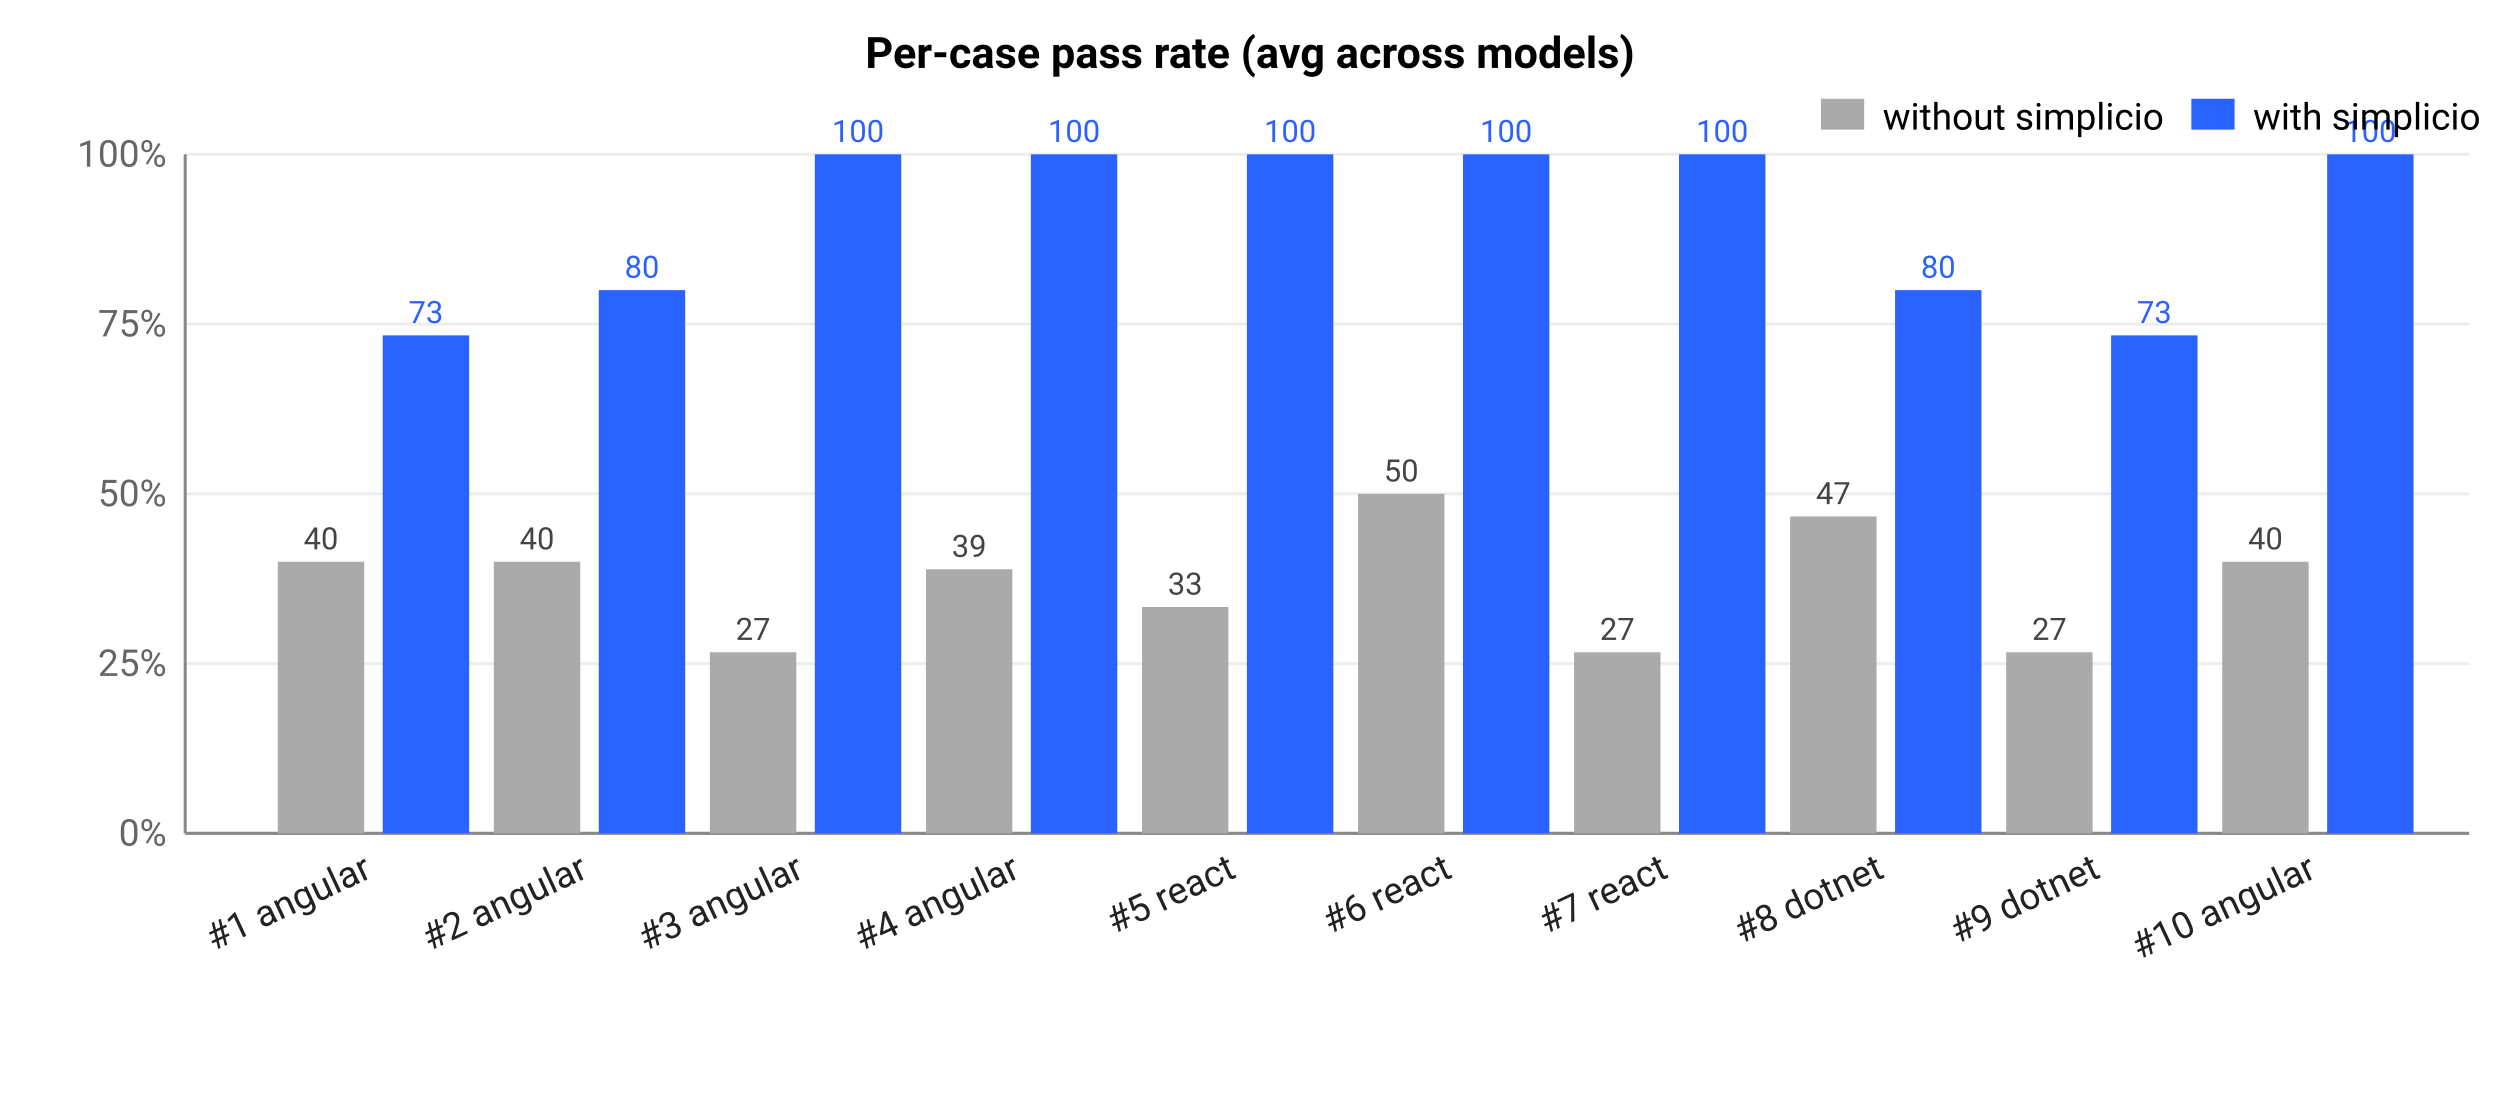
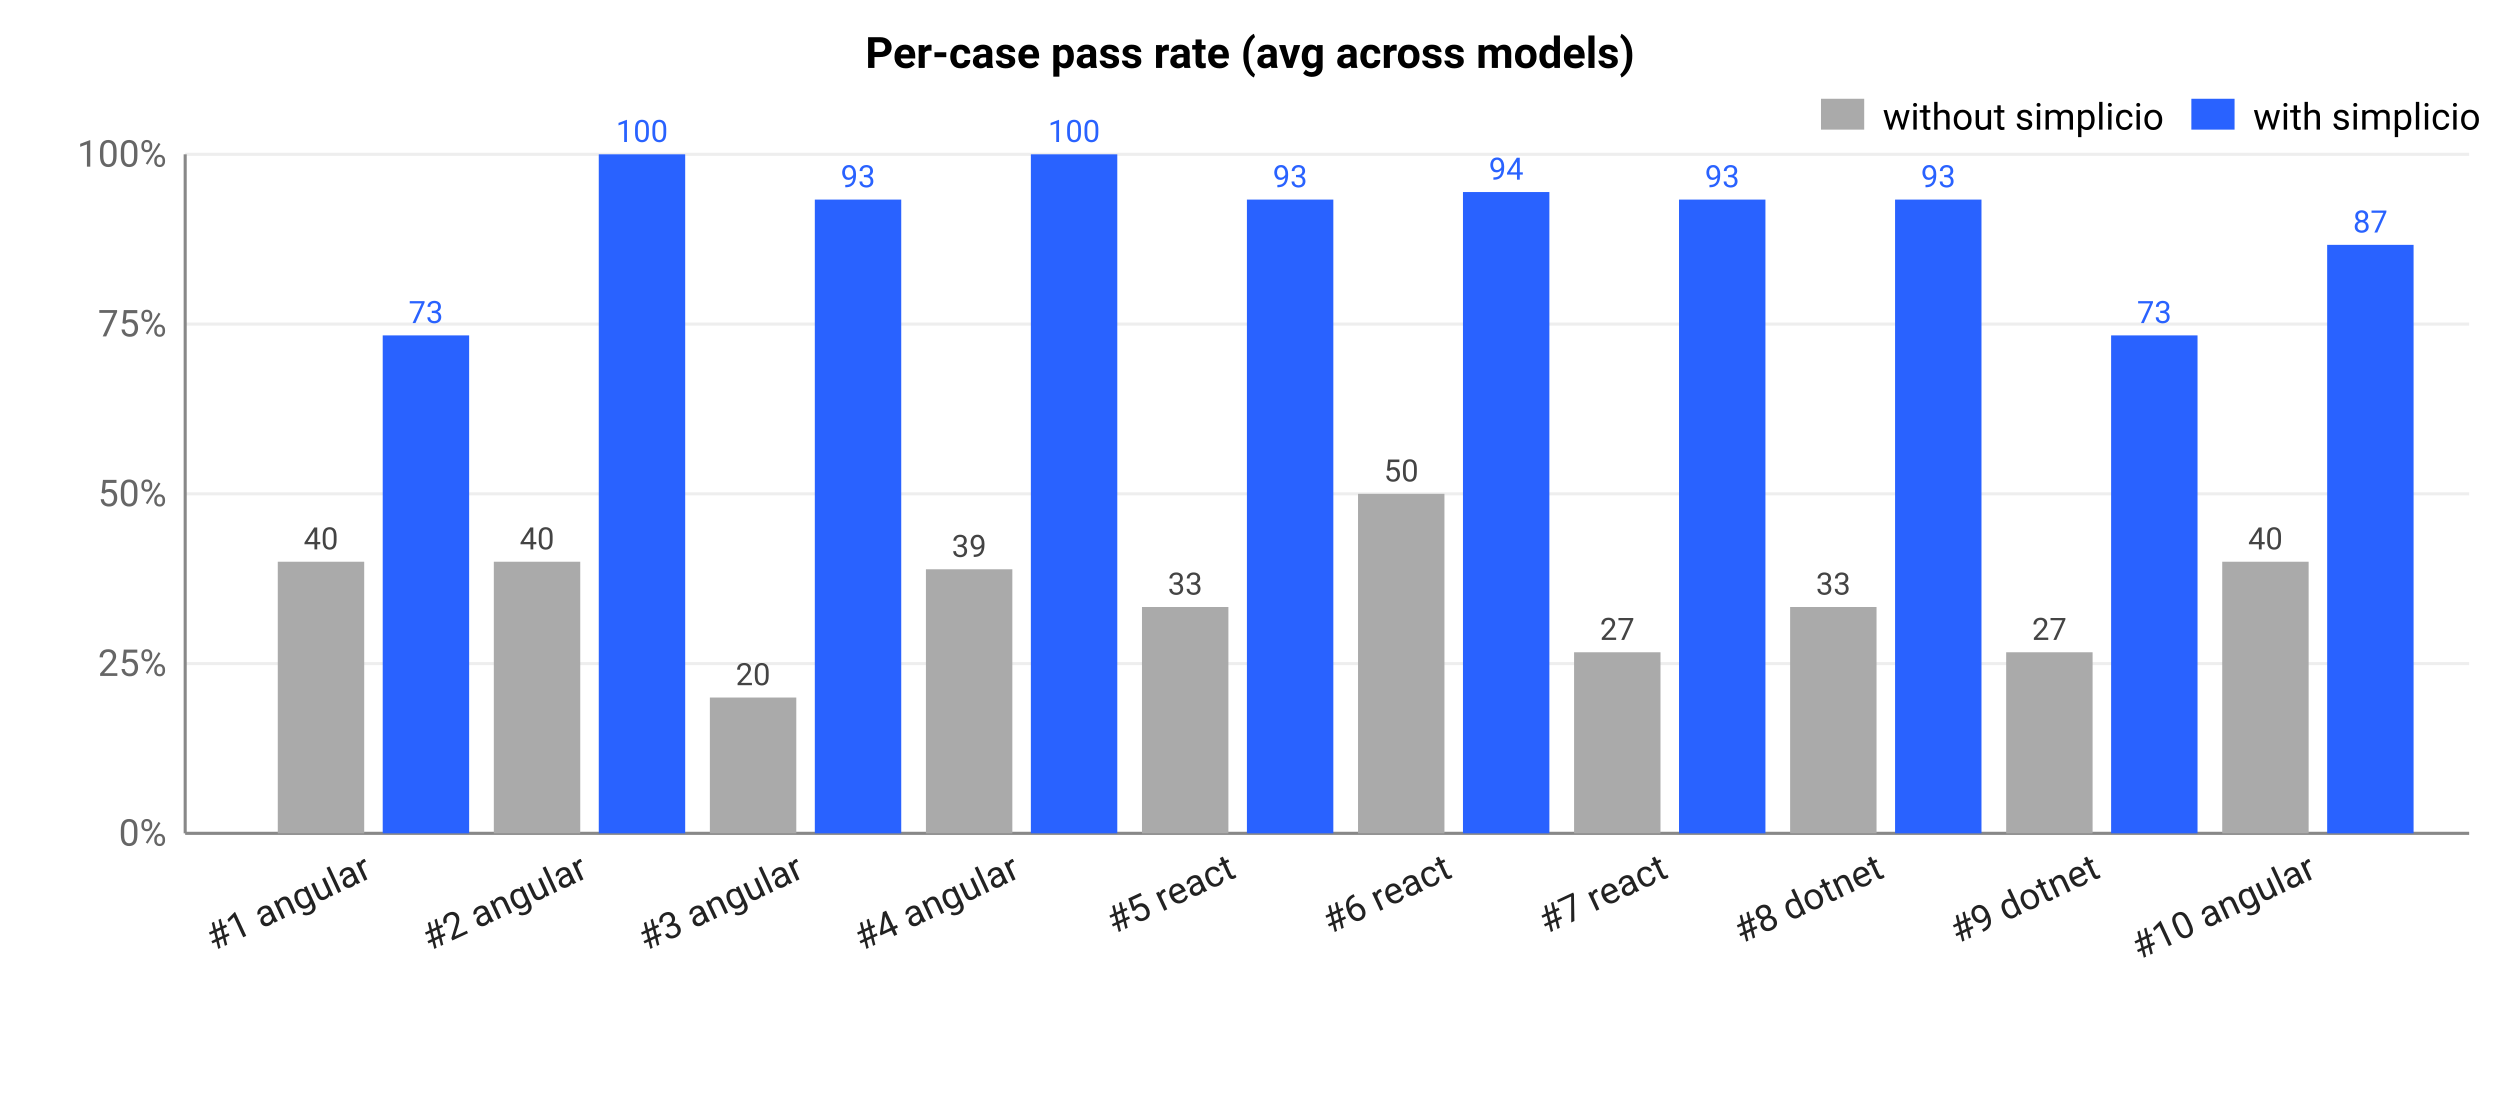
<svg xmlns="http://www.w3.org/2000/svg" viewBox="0 0 810 360" font-family="-apple-system,Segoe UI,Roboto,sans-serif" font-size="12">
  <style>.bar-sem{fill:#aaa}.bar-com{fill:#2962ff}.lbl{fill:#222}.ax{stroke:#888;stroke-width:1}.grid{stroke:#eee;stroke-width:1}</style>
  <text x="405.0" y="22" text-anchor="middle" font-weight="600" font-size="14">Per-case pass rate (avg across models)</text>
  <line x1="60" y1="50.0" x2="800" y2="50.0" class="grid" />
  <text x="54" y="54.0" text-anchor="end" fill="#666">100%</text>
  <line x1="60" y1="105.0" x2="800" y2="105.0" class="grid" />
  <text x="54" y="109.0" text-anchor="end" fill="#666">75%</text>
  <line x1="60" y1="160.0" x2="800" y2="160.0" class="grid" />
  <text x="54" y="164.0" text-anchor="end" fill="#666">50%</text>
  <line x1="60" y1="215.0" x2="800" y2="215.0" class="grid" />
  <text x="54" y="219.0" text-anchor="end" fill="#666">25%</text>
  <line x1="60" y1="270.0" x2="800" y2="270.0" class="grid" />
  <text x="54" y="274.0" text-anchor="end" fill="#666">0%</text>
  <line x1="60" y1="270" x2="800" y2="270" class="ax" />
  <line x1="60" y1="50" x2="60" y2="270" class="ax" />
  <rect x="90" y="182.0" width="28" height="88.0" class="bar-sem" />
  <rect x="124" y="108.667" width="28" height="161.333" class="bar-com" />
  <text x="104.0" y="178.0" text-anchor="middle" fill="#444" font-size="10">40</text>
  <text x="138.0" y="104.667" text-anchor="middle" fill="#2962ff" font-size="10">73</text>
  <text x="121" y="284" transform="rotate(-25 121 284)" text-anchor="end" class="lbl">#1 angular</text>
  <rect x="160" y="182.0" width="28" height="88.0" class="bar-sem" />
-   <rect x="194" y="94.0" width="28" height="176.0" class="bar-com" />
+   <rect x="194" y="50.0" width="28" height="220.0" class="bar-com" />
  <text x="174.0" y="178.0" text-anchor="middle" fill="#444" font-size="10">40</text>
-   <text x="208.0" y="90.0" text-anchor="middle" fill="#2962ff" font-size="10">80</text>
+   <text x="208.0" y="46.0" text-anchor="middle" fill="#2962ff" font-size="10">100</text>
  <text x="191" y="284" transform="rotate(-25 191 284)" text-anchor="end" class="lbl">#2 angular</text>
-   <rect x="230" y="211.333" width="28" height="58.667" class="bar-sem" />
-   <rect x="264" y="50.0" width="28" height="220.0" class="bar-com" />
-   <text x="244.0" y="207.333" text-anchor="middle" fill="#444" font-size="10">27</text>
-   <text x="278.0" y="46.0" text-anchor="middle" fill="#2962ff" font-size="10">100</text>
+   <rect x="230" y="226.0" width="28" height="44.0" class="bar-sem" />
+   <rect x="264" y="64.667" width="28" height="205.333" class="bar-com" />
+   <text x="244.0" y="222.0" text-anchor="middle" fill="#444" font-size="10">20</text>
+   <text x="278.0" y="60.667" text-anchor="middle" fill="#2962ff" font-size="10">93</text>
  <text x="261" y="284" transform="rotate(-25 261 284)" text-anchor="end" class="lbl">#3 angular</text>
  <rect x="300" y="184.444" width="28" height="85.556" class="bar-sem" />
  <rect x="334" y="50.0" width="28" height="220.0" class="bar-com" />
  <text x="314.0" y="180.444" text-anchor="middle" fill="#444" font-size="10">39</text>
  <text x="348.0" y="46.0" text-anchor="middle" fill="#2962ff" font-size="10">100</text>
  <text x="331" y="284" transform="rotate(-25 331 284)" text-anchor="end" class="lbl">#4 angular</text>
  <rect x="370" y="196.667" width="28" height="73.333" class="bar-sem" />
-   <rect x="404" y="50.0" width="28" height="220.0" class="bar-com" />
+   <rect x="404" y="64.667" width="28" height="205.333" class="bar-com" />
  <text x="384.0" y="192.667" text-anchor="middle" fill="#444" font-size="10">33</text>
-   <text x="418.0" y="46.0" text-anchor="middle" fill="#2962ff" font-size="10">100</text>
+   <text x="418.0" y="60.667" text-anchor="middle" fill="#2962ff" font-size="10">93</text>
  <text x="401" y="284" transform="rotate(-25 401 284)" text-anchor="end" class="lbl">#5 react</text>
  <rect x="440" y="160.0" width="28" height="110.0" class="bar-sem" />
-   <rect x="474" y="50.0" width="28" height="220.0" class="bar-com" />
+   <rect x="474" y="62.222" width="28" height="207.778" class="bar-com" />
  <text x="454.0" y="156.0" text-anchor="middle" fill="#444" font-size="10">50</text>
-   <text x="488.0" y="46.0" text-anchor="middle" fill="#2962ff" font-size="10">100</text>
+   <text x="488.0" y="58.222" text-anchor="middle" fill="#2962ff" font-size="10">94</text>
  <text x="471" y="284" transform="rotate(-25 471 284)" text-anchor="end" class="lbl">#6 react</text>
  <rect x="510" y="211.333" width="28" height="58.667" class="bar-sem" />
-   <rect x="544" y="50.0" width="28" height="220.0" class="bar-com" />
+   <rect x="544" y="64.667" width="28" height="205.333" class="bar-com" />
  <text x="524.0" y="207.333" text-anchor="middle" fill="#444" font-size="10">27</text>
-   <text x="558.0" y="46.0" text-anchor="middle" fill="#2962ff" font-size="10">100</text>
+   <text x="558.0" y="60.667" text-anchor="middle" fill="#2962ff" font-size="10">93</text>
  <text x="541" y="284" transform="rotate(-25 541 284)" text-anchor="end" class="lbl">#7 react</text>
-   <rect x="580" y="167.333" width="28" height="102.667" class="bar-sem" />
-   <rect x="614" y="94.0" width="28" height="176.0" class="bar-com" />
-   <text x="594.0" y="163.333" text-anchor="middle" fill="#444" font-size="10">47</text>
-   <text x="628.0" y="90.0" text-anchor="middle" fill="#2962ff" font-size="10">80</text>
+   <rect x="580" y="196.667" width="28" height="73.333" class="bar-sem" />
+   <rect x="614" y="64.667" width="28" height="205.333" class="bar-com" />
+   <text x="594.0" y="192.667" text-anchor="middle" fill="#444" font-size="10">33</text>
+   <text x="628.0" y="60.667" text-anchor="middle" fill="#2962ff" font-size="10">93</text>
  <text x="611" y="284" transform="rotate(-25 611 284)" text-anchor="end" class="lbl">#8 dotnet</text>
  <rect x="650" y="211.333" width="28" height="58.667" class="bar-sem" />
  <rect x="684" y="108.667" width="28" height="161.333" class="bar-com" />
  <text x="664.0" y="207.333" text-anchor="middle" fill="#444" font-size="10">27</text>
  <text x="698.0" y="104.667" text-anchor="middle" fill="#2962ff" font-size="10">73</text>
  <text x="681" y="284" transform="rotate(-25 681 284)" text-anchor="end" class="lbl">#9 dotnet</text>
  <rect x="720" y="182.0" width="28" height="88.0" class="bar-sem" />
-   <rect x="754" y="50.0" width="28" height="220.0" class="bar-com" />
+   <rect x="754" y="79.333" width="28" height="190.667" class="bar-com" />
  <text x="734.0" y="178.0" text-anchor="middle" fill="#444" font-size="10">40</text>
-   <text x="768.0" y="46.0" text-anchor="middle" fill="#2962ff" font-size="10">100</text>
+   <text x="768.0" y="75.333" text-anchor="middle" fill="#2962ff" font-size="10">87</text>
  <text x="751" y="284" transform="rotate(-25 751 284)" text-anchor="end" class="lbl">#10 angular</text>
  <rect x="590" y="32" width="14" height="10" class="bar-sem" />
  <text x="610" y="42">without simplicio</text>
  <rect x="710" y="32" width="14" height="10" class="bar-com" />
  <text x="730" y="42">with simplicio</text>
</svg>
